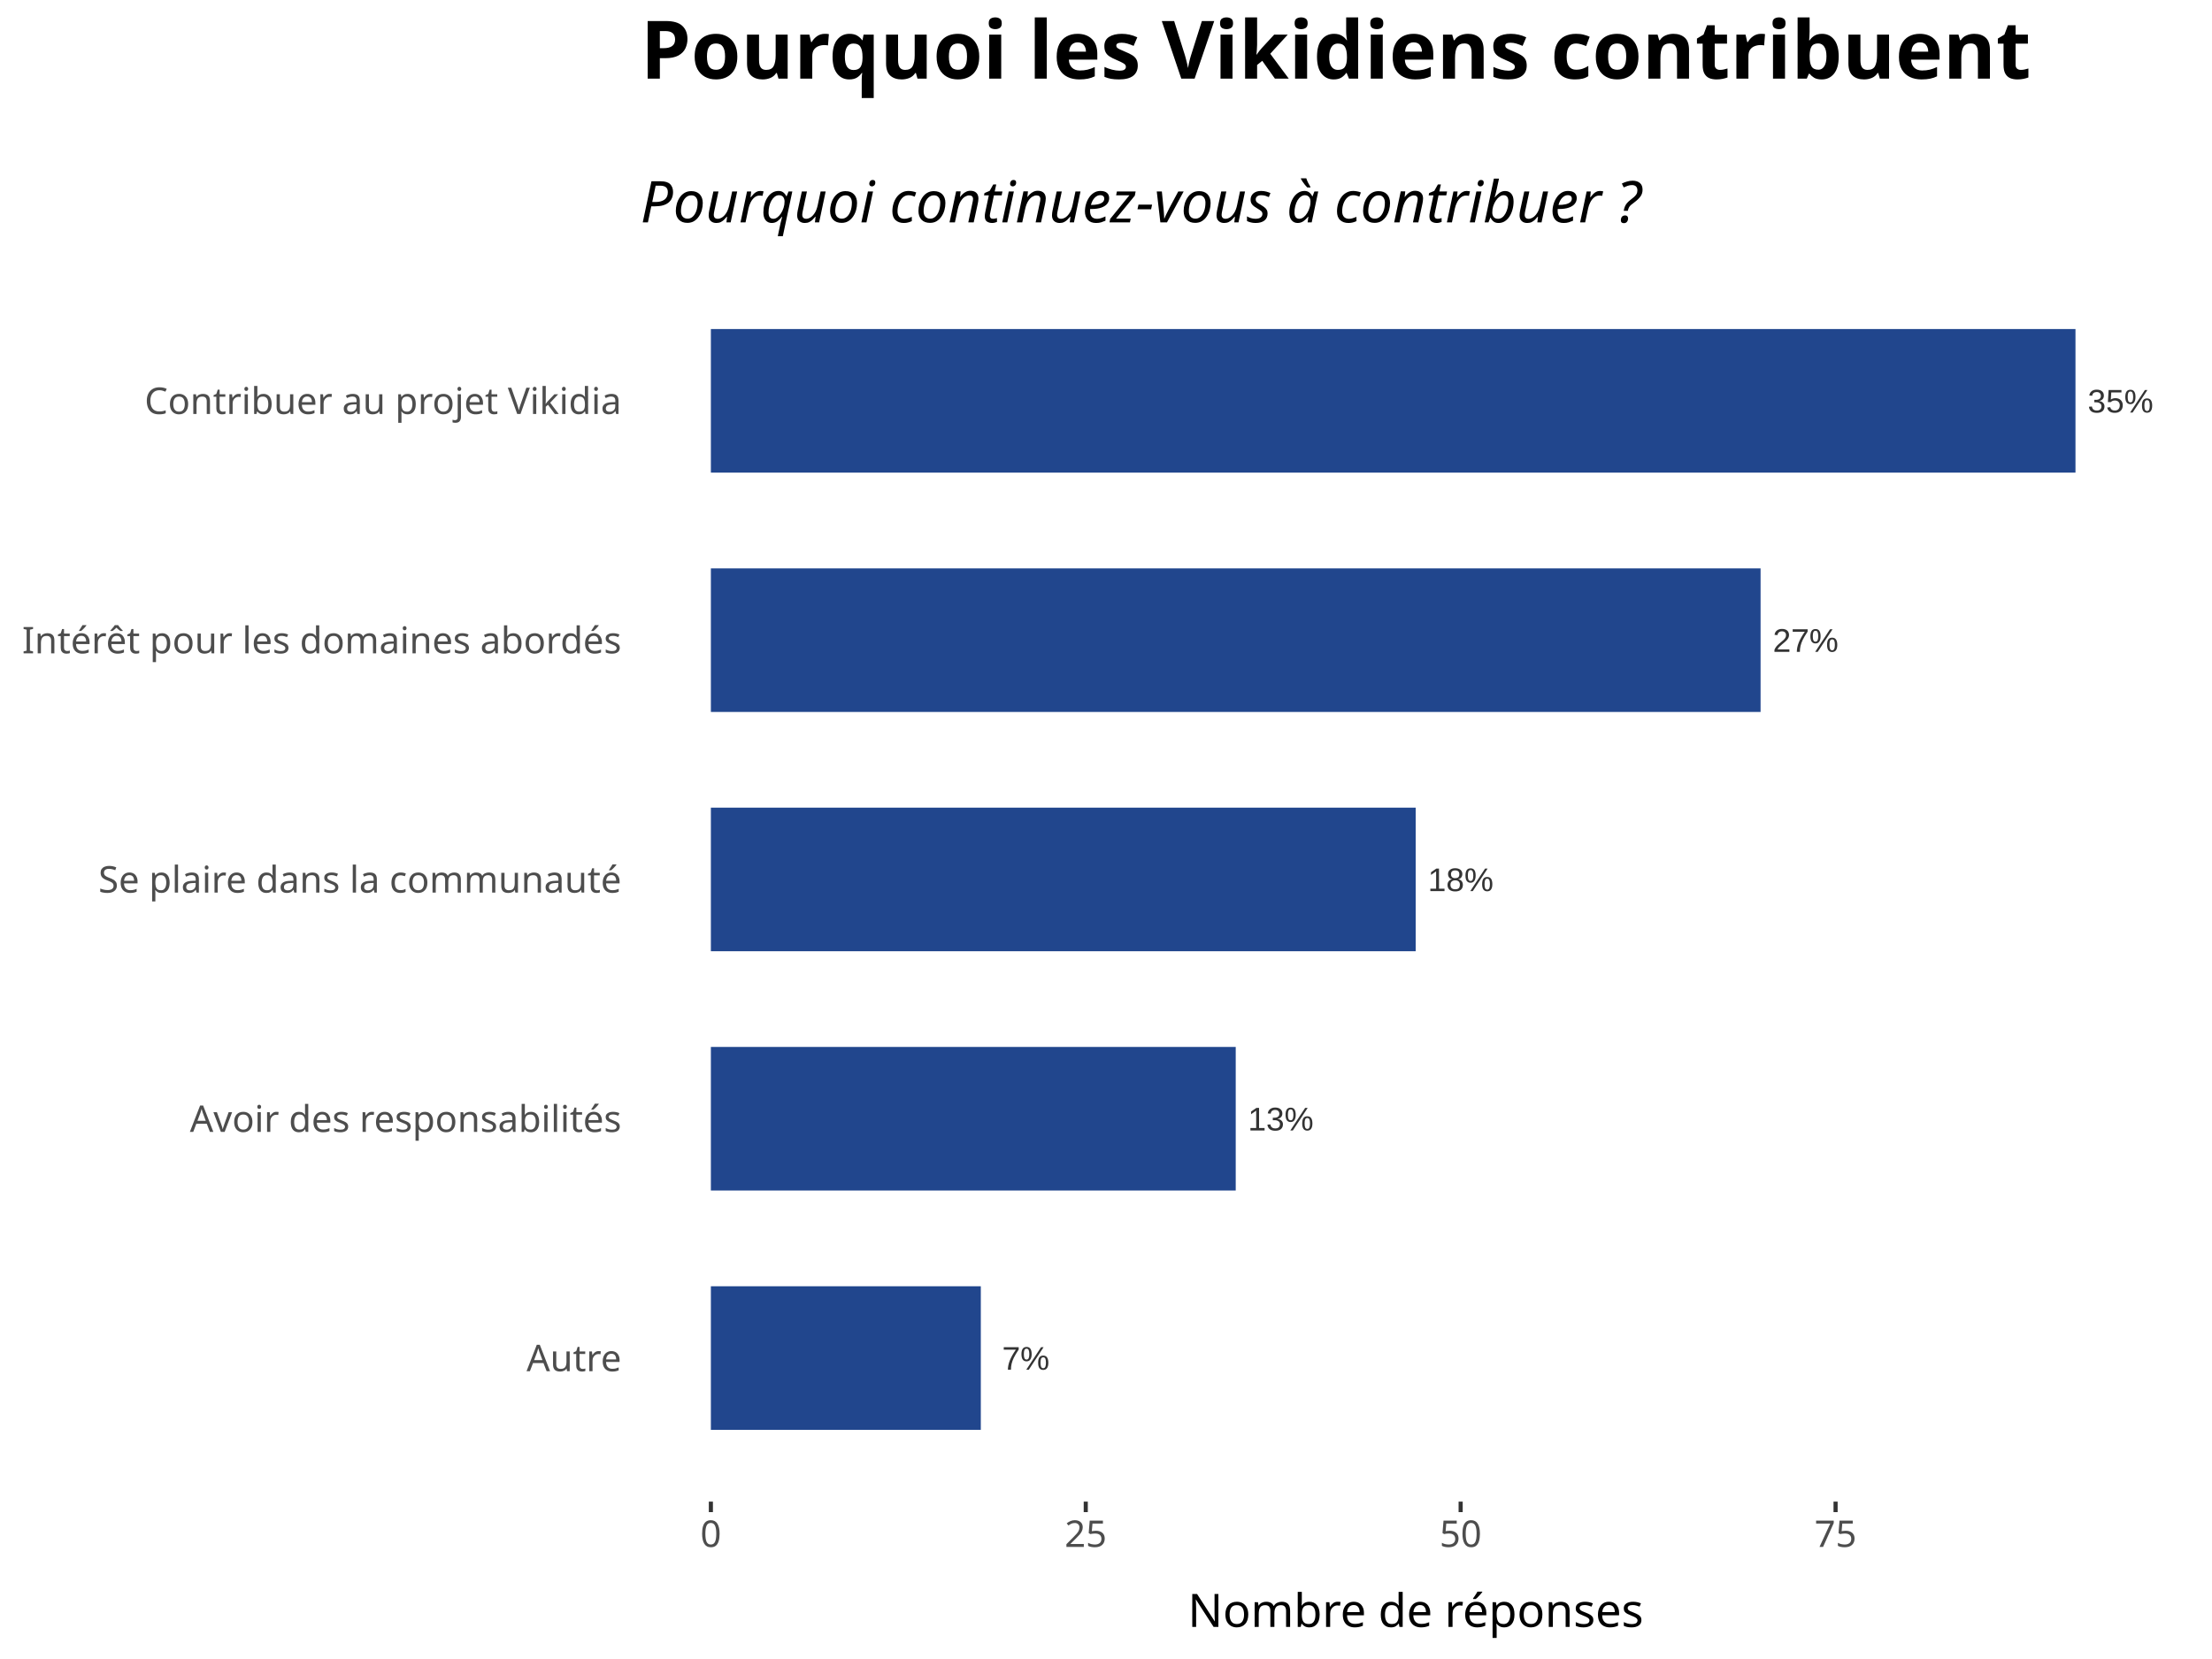
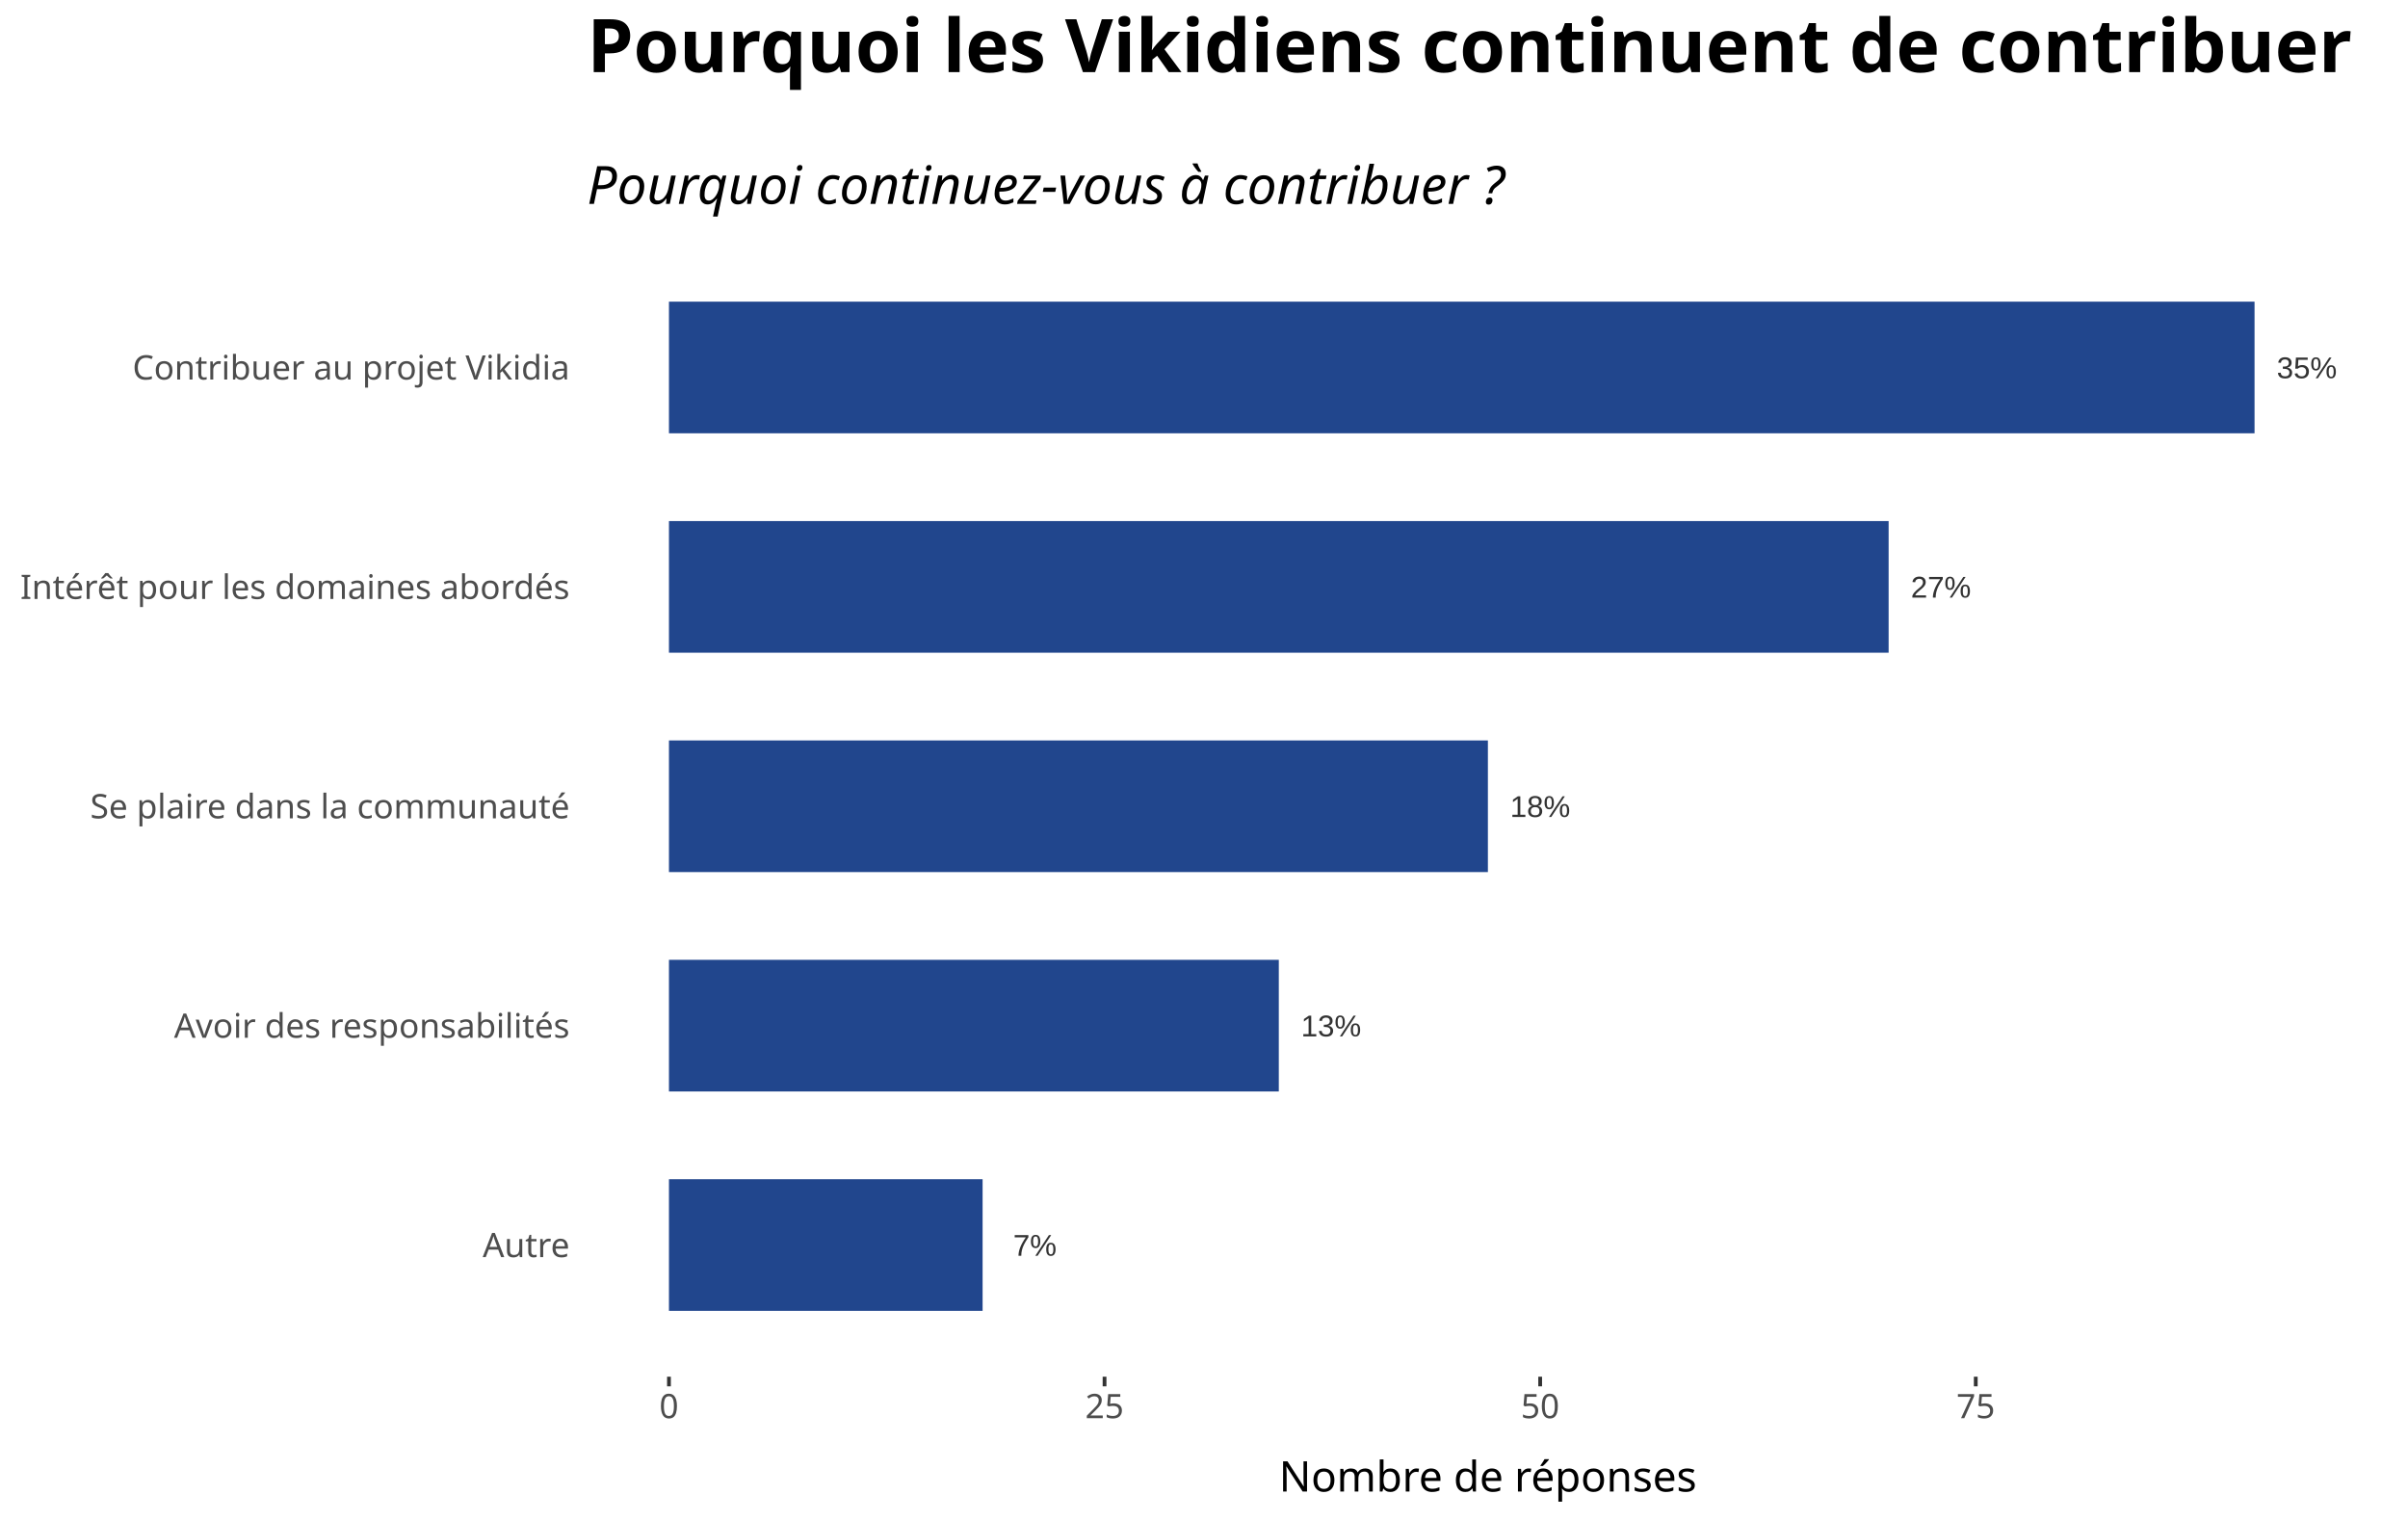
- <svg xmlns="http://www.w3.org/2000/svg" class="svglite" width="576.00pt" height="432.00pt" viewBox="0 0 576.00 432.00">
+ <svg xmlns="http://www.w3.org/2000/svg" class="svglite" width="684.00pt" height="432.00pt" viewBox="0 0 684.00 432.00">
  <defs>
    <style type="text/css">
    .svglite line, .svglite polyline, .svglite polygon, .svglite path, .svglite rect, .svglite circle {
      fill: none;
      stroke: #000000;
      stroke-linecap: round;
      stroke-linejoin: round;
      stroke-miterlimit: 10.00;
    }
    .svglite text {
      white-space: pre;
    }
  </style>
  </defs>
  <rect width="100%" height="100%" style="stroke: none; fill: #FFFFFF;" />
  <defs>
-     <clipPath id="cpMC4wMHw1NzYuMDB8MC4wMHw0MzIuMDA=">
-       <rect x="0.00" y="0.00" width="576.00" height="432.00" />
+     <clipPath id="cpMC4wMHw2ODQuMDB8MC4wMHw0MzIuMDA=">
+       <rect x="0.00" y="0.00" width="684.00" height="432.00" />
    </clipPath>
  </defs>
-   <g clip-path="url(#cpMC4wMHw1NzYuMDB8MC4wMHw0MzIuMDA=)">
-     <rect x="0.00" y="0" width="576.00" height="432.00" style="stroke-width: 1.07; stroke: #FFFFFF; fill: #FFFFFF;" />
+   <g clip-path="url(#cpMC4wMHw2ODQuMDB8MC4wMHw0MzIuMDA=)">
+     <rect x="0.00" y="0" width="684.00" height="432.00" style="stroke-width: 1.07; stroke: #FFFFFF; fill: #FFFFFF;" />
  </g>
  <defs>
-     <clipPath id="cpMTY2Ljc2fDU3MC41Mnw2Ni45OXwzOTEuMDI=">
-       <rect x="166.76" y="66.99" width="403.76" height="324.03" />
+     <clipPath id="cpMTY2Ljc2fDY3OC41Mnw2Ni45OXwzOTEuMDI=">
+       <rect x="166.76" y="66.99" width="511.76" height="324.03" />
    </clipPath>
  </defs>
-   <g clip-path="url(#cpMTY2Ljc2fDU3MC41Mnw2Ni45OXwzOTEuMDI=)">
-     <rect x="166.76" y="66.99" width="403.76" height="324.03" style="stroke-width: 1.07; stroke: none; fill: #FFFFFF;" />
-     <rect x="185.11" y="210.31" width="183.53" height="37.39" style="stroke-width: 1.07; stroke: none; stroke-linecap: square; stroke-linejoin: miter; fill: #21468D;" />
-     <rect x="185.11" y="272.62" width="136.67" height="37.39" style="stroke-width: 1.07; stroke: none; stroke-linecap: square; stroke-linejoin: miter; fill: #21468D;" />
-     <rect x="185.11" y="148.00" width="273.34" height="37.39" style="stroke-width: 1.07; stroke: none; stroke-linecap: square; stroke-linejoin: miter; fill: #21468D;" />
-     <rect x="185.11" y="85.68" width="355.34" height="37.39" style="stroke-width: 1.07; stroke: none; stroke-linecap: square; stroke-linejoin: miter; fill: #21468D;" />
-     <rect x="185.11" y="334.94" width="70.29" height="37.39" style="stroke-width: 1.07; stroke: none; stroke-linecap: square; stroke-linejoin: miter; fill: #21468D;" />
-     <text x="380.35" y="232.05" text-anchor="middle" style="font-size: 8.54px;fill: #333333; font-family: &quot;Arial&quot;;" textLength="16.86px" lengthAdjust="spacingAndGlyphs">18%</text>
-     <text x="333.50" y="294.37" text-anchor="middle" style="font-size: 8.54px;fill: #333333; font-family: &quot;Arial&quot;;" textLength="16.86px" lengthAdjust="spacingAndGlyphs">13%</text>
-     <text x="470.17" y="169.74" text-anchor="middle" style="font-size: 8.54px;fill: #333333; font-family: &quot;Arial&quot;;" textLength="16.86px" lengthAdjust="spacingAndGlyphs">27%</text>
-     <text x="552.17" y="107.43" text-anchor="middle" style="font-size: 8.54px;fill: #333333; font-family: &quot;Arial&quot;;" textLength="16.86px" lengthAdjust="spacingAndGlyphs">35%</text>
-     <text x="267.11" y="356.68" text-anchor="middle" style="font-size: 8.54px;fill: #333333; font-family: &quot;Arial&quot;;" textLength="11.97px" lengthAdjust="spacingAndGlyphs">7%</text>
+   <g clip-path="url(#cpMTY2Ljc2fDY3OC41Mnw2Ni45OXwzOTEuMDI=)">
+     <rect x="166.76" y="66.99" width="511.76" height="324.03" style="stroke-width: 1.07; stroke: none; fill: #FFFFFF;" />
+     <rect x="190.02" y="210.31" width="232.62" height="37.39" style="stroke-width: 1.07; stroke: none; stroke-linecap: square; stroke-linejoin: miter; fill: #21468D;" />
+     <rect x="190.02" y="272.62" width="173.23" height="37.39" style="stroke-width: 1.07; stroke: none; stroke-linecap: square; stroke-linejoin: miter; fill: #21468D;" />
+     <rect x="190.02" y="148.00" width="346.45" height="37.39" style="stroke-width: 1.07; stroke: none; stroke-linecap: square; stroke-linejoin: miter; fill: #21468D;" />
+     <rect x="190.02" y="85.68" width="450.39" height="37.39" style="stroke-width: 1.07; stroke: none; stroke-linecap: square; stroke-linejoin: miter; fill: #21468D;" />
+     <rect x="190.02" y="334.94" width="89.09" height="37.39" style="stroke-width: 1.07; stroke: none; stroke-linecap: square; stroke-linejoin: miter; fill: #21468D;" />
+     <text x="437.49" y="232.05" text-anchor="middle" style="font-size: 8.54px;fill: #333333; font-family: &quot;Arial&quot;;" textLength="16.86px" lengthAdjust="spacingAndGlyphs">18%</text>
+     <text x="378.10" y="294.37" text-anchor="middle" style="font-size: 8.54px;fill: #333333; font-family: &quot;Arial&quot;;" textLength="16.86px" lengthAdjust="spacingAndGlyphs">13%</text>
+     <text x="551.32" y="169.74" text-anchor="middle" style="font-size: 8.54px;fill: #333333; font-family: &quot;Arial&quot;;" textLength="16.86px" lengthAdjust="spacingAndGlyphs">27%</text>
+     <text x="655.26" y="107.43" text-anchor="middle" style="font-size: 8.54px;fill: #333333; font-family: &quot;Arial&quot;;" textLength="16.86px" lengthAdjust="spacingAndGlyphs">35%</text>
+     <text x="293.96" y="356.68" text-anchor="middle" style="font-size: 8.54px;fill: #333333; font-family: &quot;Arial&quot;;" textLength="11.97px" lengthAdjust="spacingAndGlyphs">7%</text>
  </g>
-   <g clip-path="url(#cpMC4wMHw1NzYuMDB8MC4wMHw0MzIuMDA=)">
+   <g clip-path="url(#cpMC4wMHw2ODQuMDB8MC4wMHw0MzIuMDA=)">
    <text x="161.83" y="357.06" text-anchor="end" style="font-size: 9.60px;fill: #4D4D4D; font-family: &quot;Noto Sans&quot;;" textLength="24.89px" lengthAdjust="spacingAndGlyphs">Autre</text>
    <text x="161.83" y="294.75" text-anchor="end" style="font-size: 9.60px;fill: #4D4D4D; font-family: &quot;Noto Sans&quot;;" textLength="112.50px" lengthAdjust="spacingAndGlyphs">Avoir des responsabilités</text>
    <text x="161.83" y="232.43" text-anchor="end" style="font-size: 9.60px;fill: #4D4D4D; font-family: &quot;Noto Sans&quot;;" textLength="136.32px" lengthAdjust="spacingAndGlyphs">Se plaire dans la communauté</text>
    <text x="161.83" y="170.12" text-anchor="end" style="font-size: 9.60px;fill: #4D4D4D; font-family: &quot;Noto Sans&quot;;" textLength="156.35px" lengthAdjust="spacingAndGlyphs">Intérêt pour les domaines abordés</text>
    <text x="161.83" y="107.80" text-anchor="end" style="font-size: 9.60px;fill: #4D4D4D; font-family: &quot;Noto Sans&quot;;" textLength="124.28px" lengthAdjust="spacingAndGlyphs">Contribuer au projet Vikidia</text>
-     <polyline points="185.11,393.76 185.11,391.02 " style="stroke-width: 1.07; stroke: #333333; stroke-linecap: butt;" />
-     <polyline points="282.73,393.76 282.73,391.02 " style="stroke-width: 1.07; stroke: #333333; stroke-linecap: butt;" />
-     <polyline points="380.35,393.76 380.35,391.02 " style="stroke-width: 1.07; stroke: #333333; stroke-linecap: butt;" />
-     <polyline points="477.98,393.76 477.98,391.02 " style="stroke-width: 1.07; stroke: #333333; stroke-linecap: butt;" />
-     <text x="185.11" y="402.81" text-anchor="middle" style="font-size: 9.60px;fill: #4D4D4D; font-family: &quot;Noto Sans&quot;;" textLength="5.49px" lengthAdjust="spacingAndGlyphs">0</text>
-     <text x="282.73" y="402.81" text-anchor="middle" style="font-size: 9.60px;fill: #4D4D4D; font-family: &quot;Noto Sans&quot;;" textLength="10.97px" lengthAdjust="spacingAndGlyphs">25</text>
-     <text x="380.35" y="402.81" text-anchor="middle" style="font-size: 9.60px;fill: #4D4D4D; font-family: &quot;Noto Sans&quot;;" textLength="10.97px" lengthAdjust="spacingAndGlyphs">50</text>
-     <text x="477.98" y="402.81" text-anchor="middle" style="font-size: 9.60px;fill: #4D4D4D; font-family: &quot;Noto Sans&quot;;" textLength="10.97px" lengthAdjust="spacingAndGlyphs">75</text>
-     <text x="368.64" y="423.64" text-anchor="middle" style="font-size: 12.00px; font-family: &quot;Noto Sans&quot;;" textLength="119.12px" lengthAdjust="spacingAndGlyphs">Nombre de réponses</text>
+     <polyline points="190.02,393.76 190.02,391.02 " style="stroke-width: 1.07; stroke: #333333; stroke-linecap: butt;" />
+     <polyline points="313.75,393.76 313.75,391.02 " style="stroke-width: 1.07; stroke: #333333; stroke-linecap: butt;" />
+     <polyline points="437.49,393.76 437.49,391.02 " style="stroke-width: 1.07; stroke: #333333; stroke-linecap: butt;" />
+     <polyline points="561.22,393.76 561.22,391.02 " style="stroke-width: 1.07; stroke: #333333; stroke-linecap: butt;" />
+     <text x="190.02" y="402.81" text-anchor="middle" style="font-size: 9.60px;fill: #4D4D4D; font-family: &quot;Noto Sans&quot;;" textLength="5.49px" lengthAdjust="spacingAndGlyphs">0</text>
+     <text x="313.75" y="402.81" text-anchor="middle" style="font-size: 9.60px;fill: #4D4D4D; font-family: &quot;Noto Sans&quot;;" textLength="10.97px" lengthAdjust="spacingAndGlyphs">25</text>
+     <text x="437.49" y="402.81" text-anchor="middle" style="font-size: 9.60px;fill: #4D4D4D; font-family: &quot;Noto Sans&quot;;" textLength="10.97px" lengthAdjust="spacingAndGlyphs">50</text>
+     <text x="561.22" y="402.81" text-anchor="middle" style="font-size: 9.60px;fill: #4D4D4D; font-family: &quot;Noto Sans&quot;;" textLength="10.97px" lengthAdjust="spacingAndGlyphs">75</text>
+     <text x="422.64" y="423.64" text-anchor="middle" style="font-size: 12.00px; font-family: &quot;Noto Sans&quot;;" textLength="119.12px" lengthAdjust="spacingAndGlyphs">Nombre de réponses</text>
    <text x="166.76" y="41.71" style="font-size: 15.00px; font-style: italic; font-family: &quot;Noto Sans&quot;;" textLength="0.00px" lengthAdjust="spacingAndGlyphs" />
    <text x="166.76" y="57.91" style="font-size: 15.00px; font-style: italic; font-family: &quot;Noto Sans&quot;;" textLength="261.06px" lengthAdjust="spacingAndGlyphs">Pourquoi continuez-vous à contribuer ?</text>
-     <text x="166.76" y="20.48" style="font-size: 21.00px; font-weight: bold; font-family: &quot;Noto Sans&quot;;" textLength="362.52px" lengthAdjust="spacingAndGlyphs">Pourquoi les Vikidiens contribuent</text>
+     <text x="166.76" y="20.48" style="font-size: 21.00px; font-weight: bold; font-family: &quot;Noto Sans&quot;;" textLength="501.78px" lengthAdjust="spacingAndGlyphs">Pourquoi les Vikidiens continuent de contribuer</text>
  </g>
</svg>
